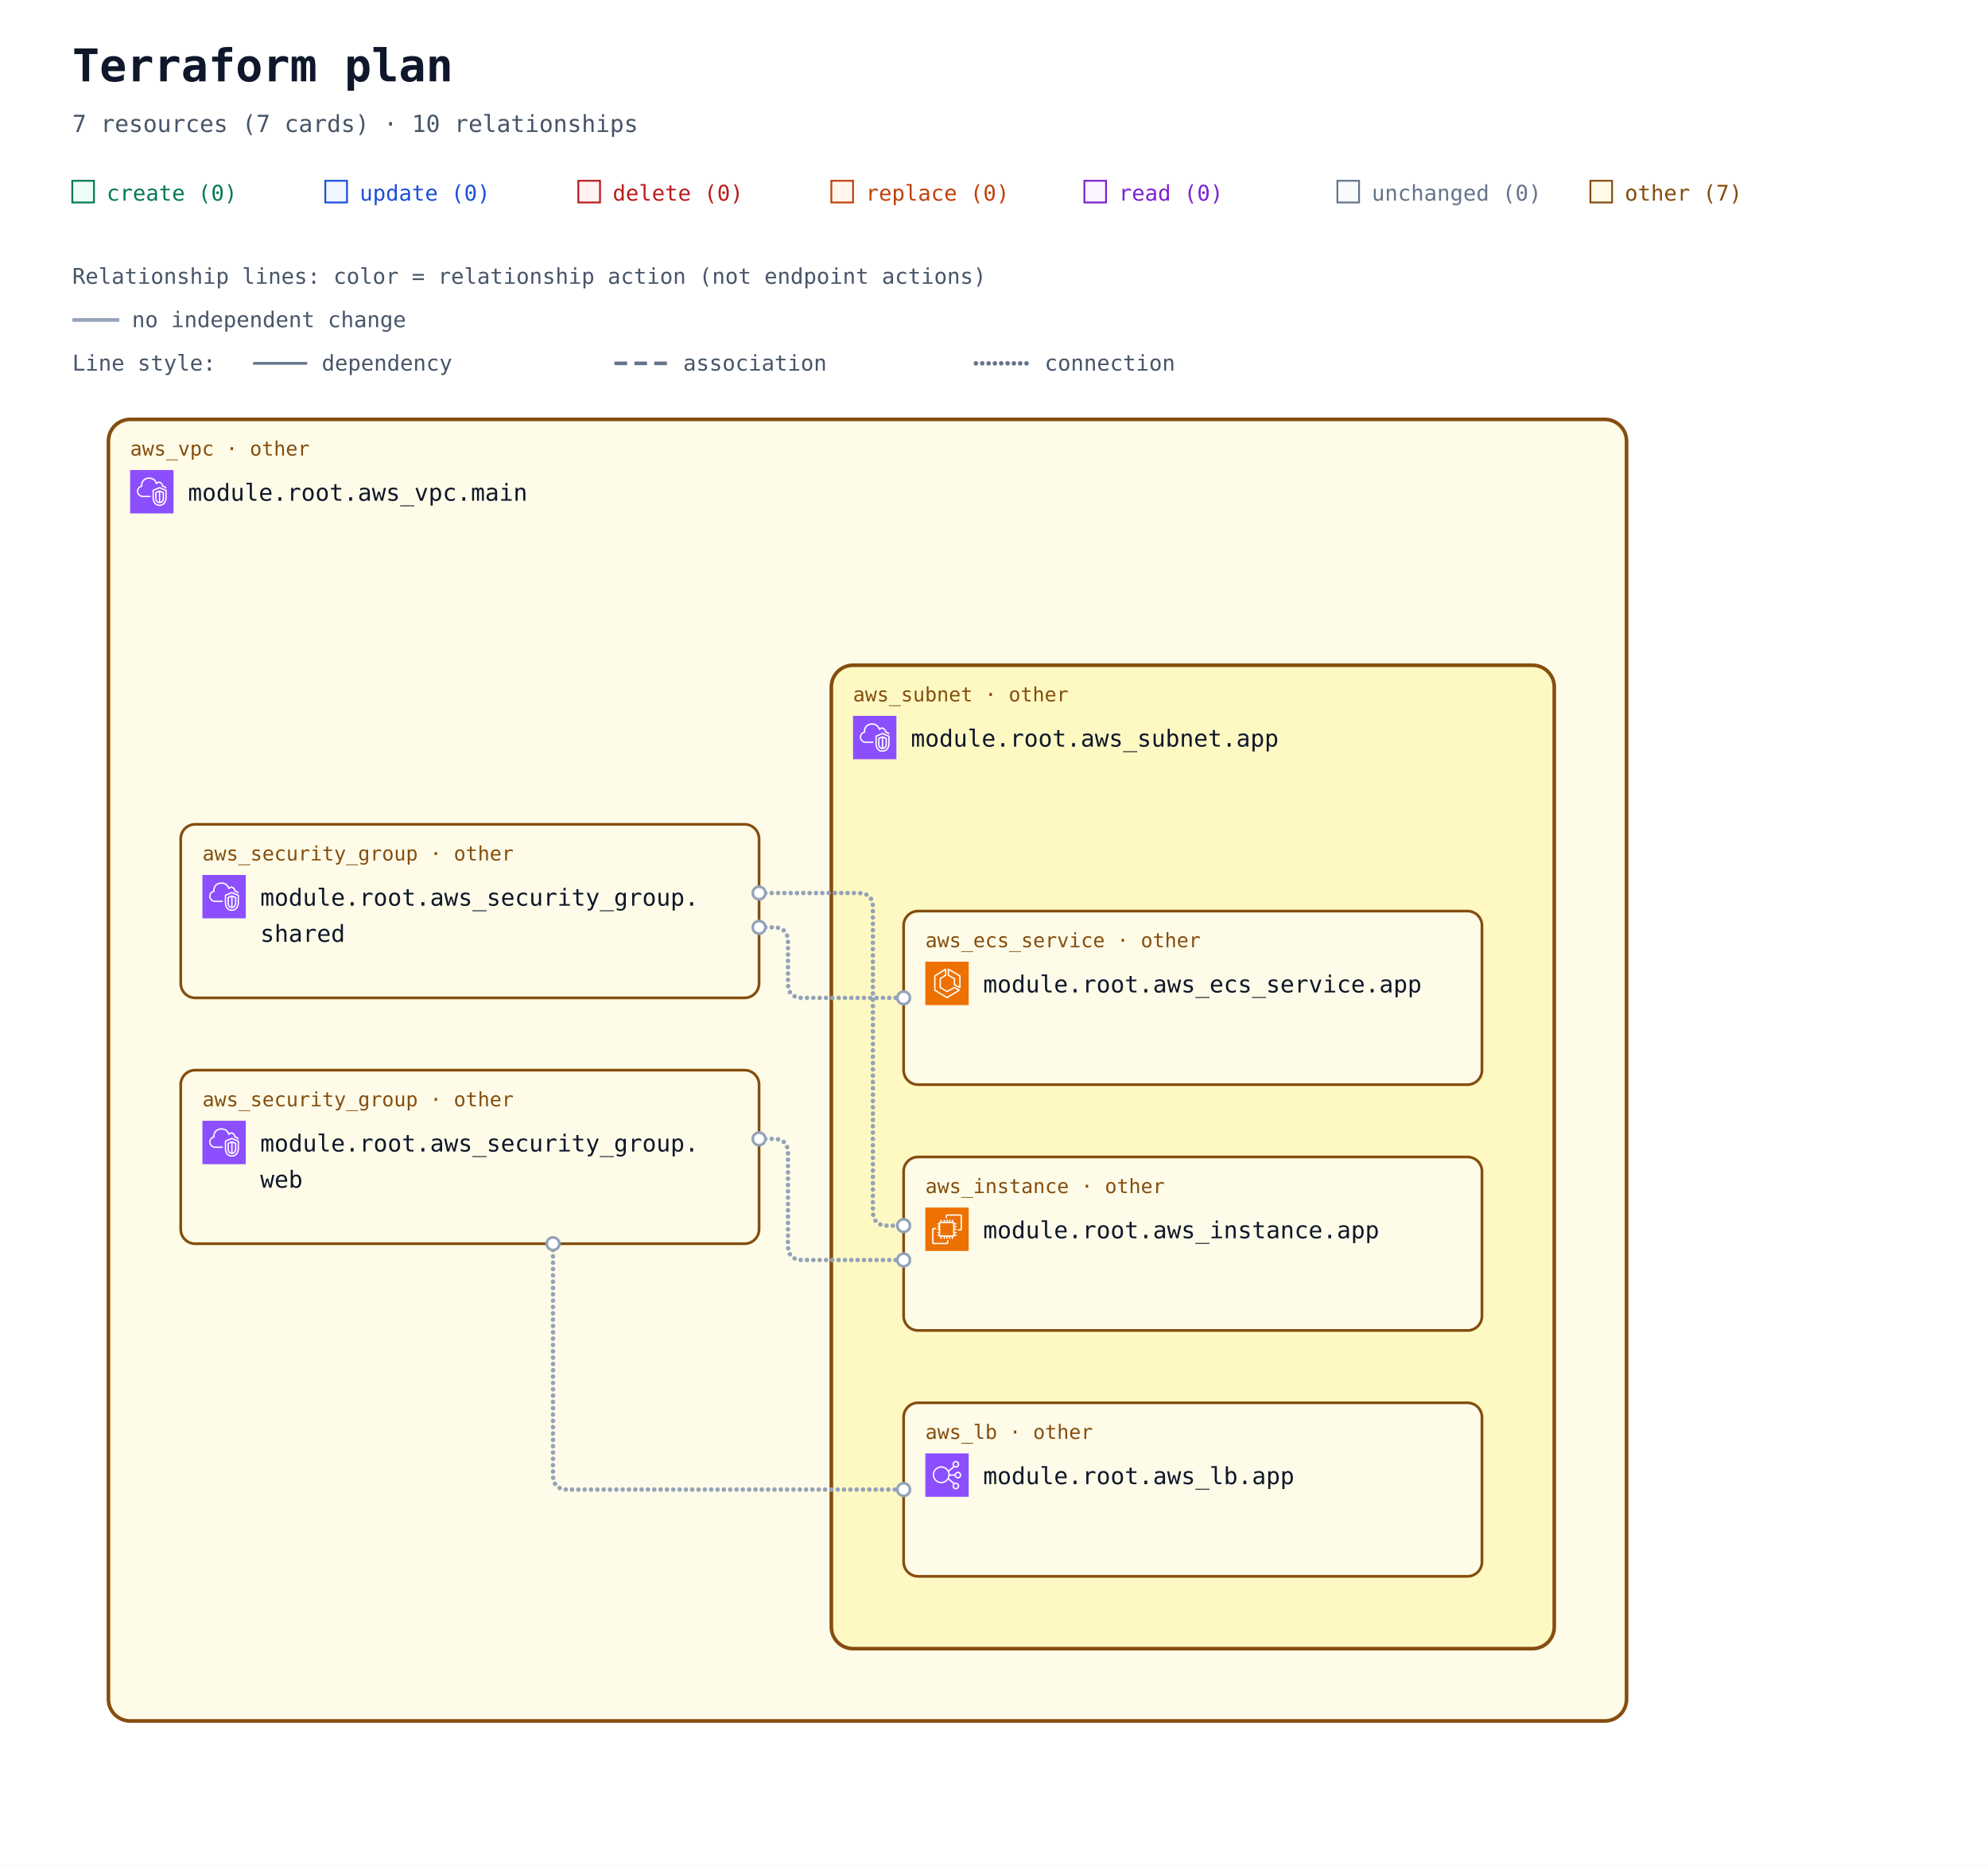
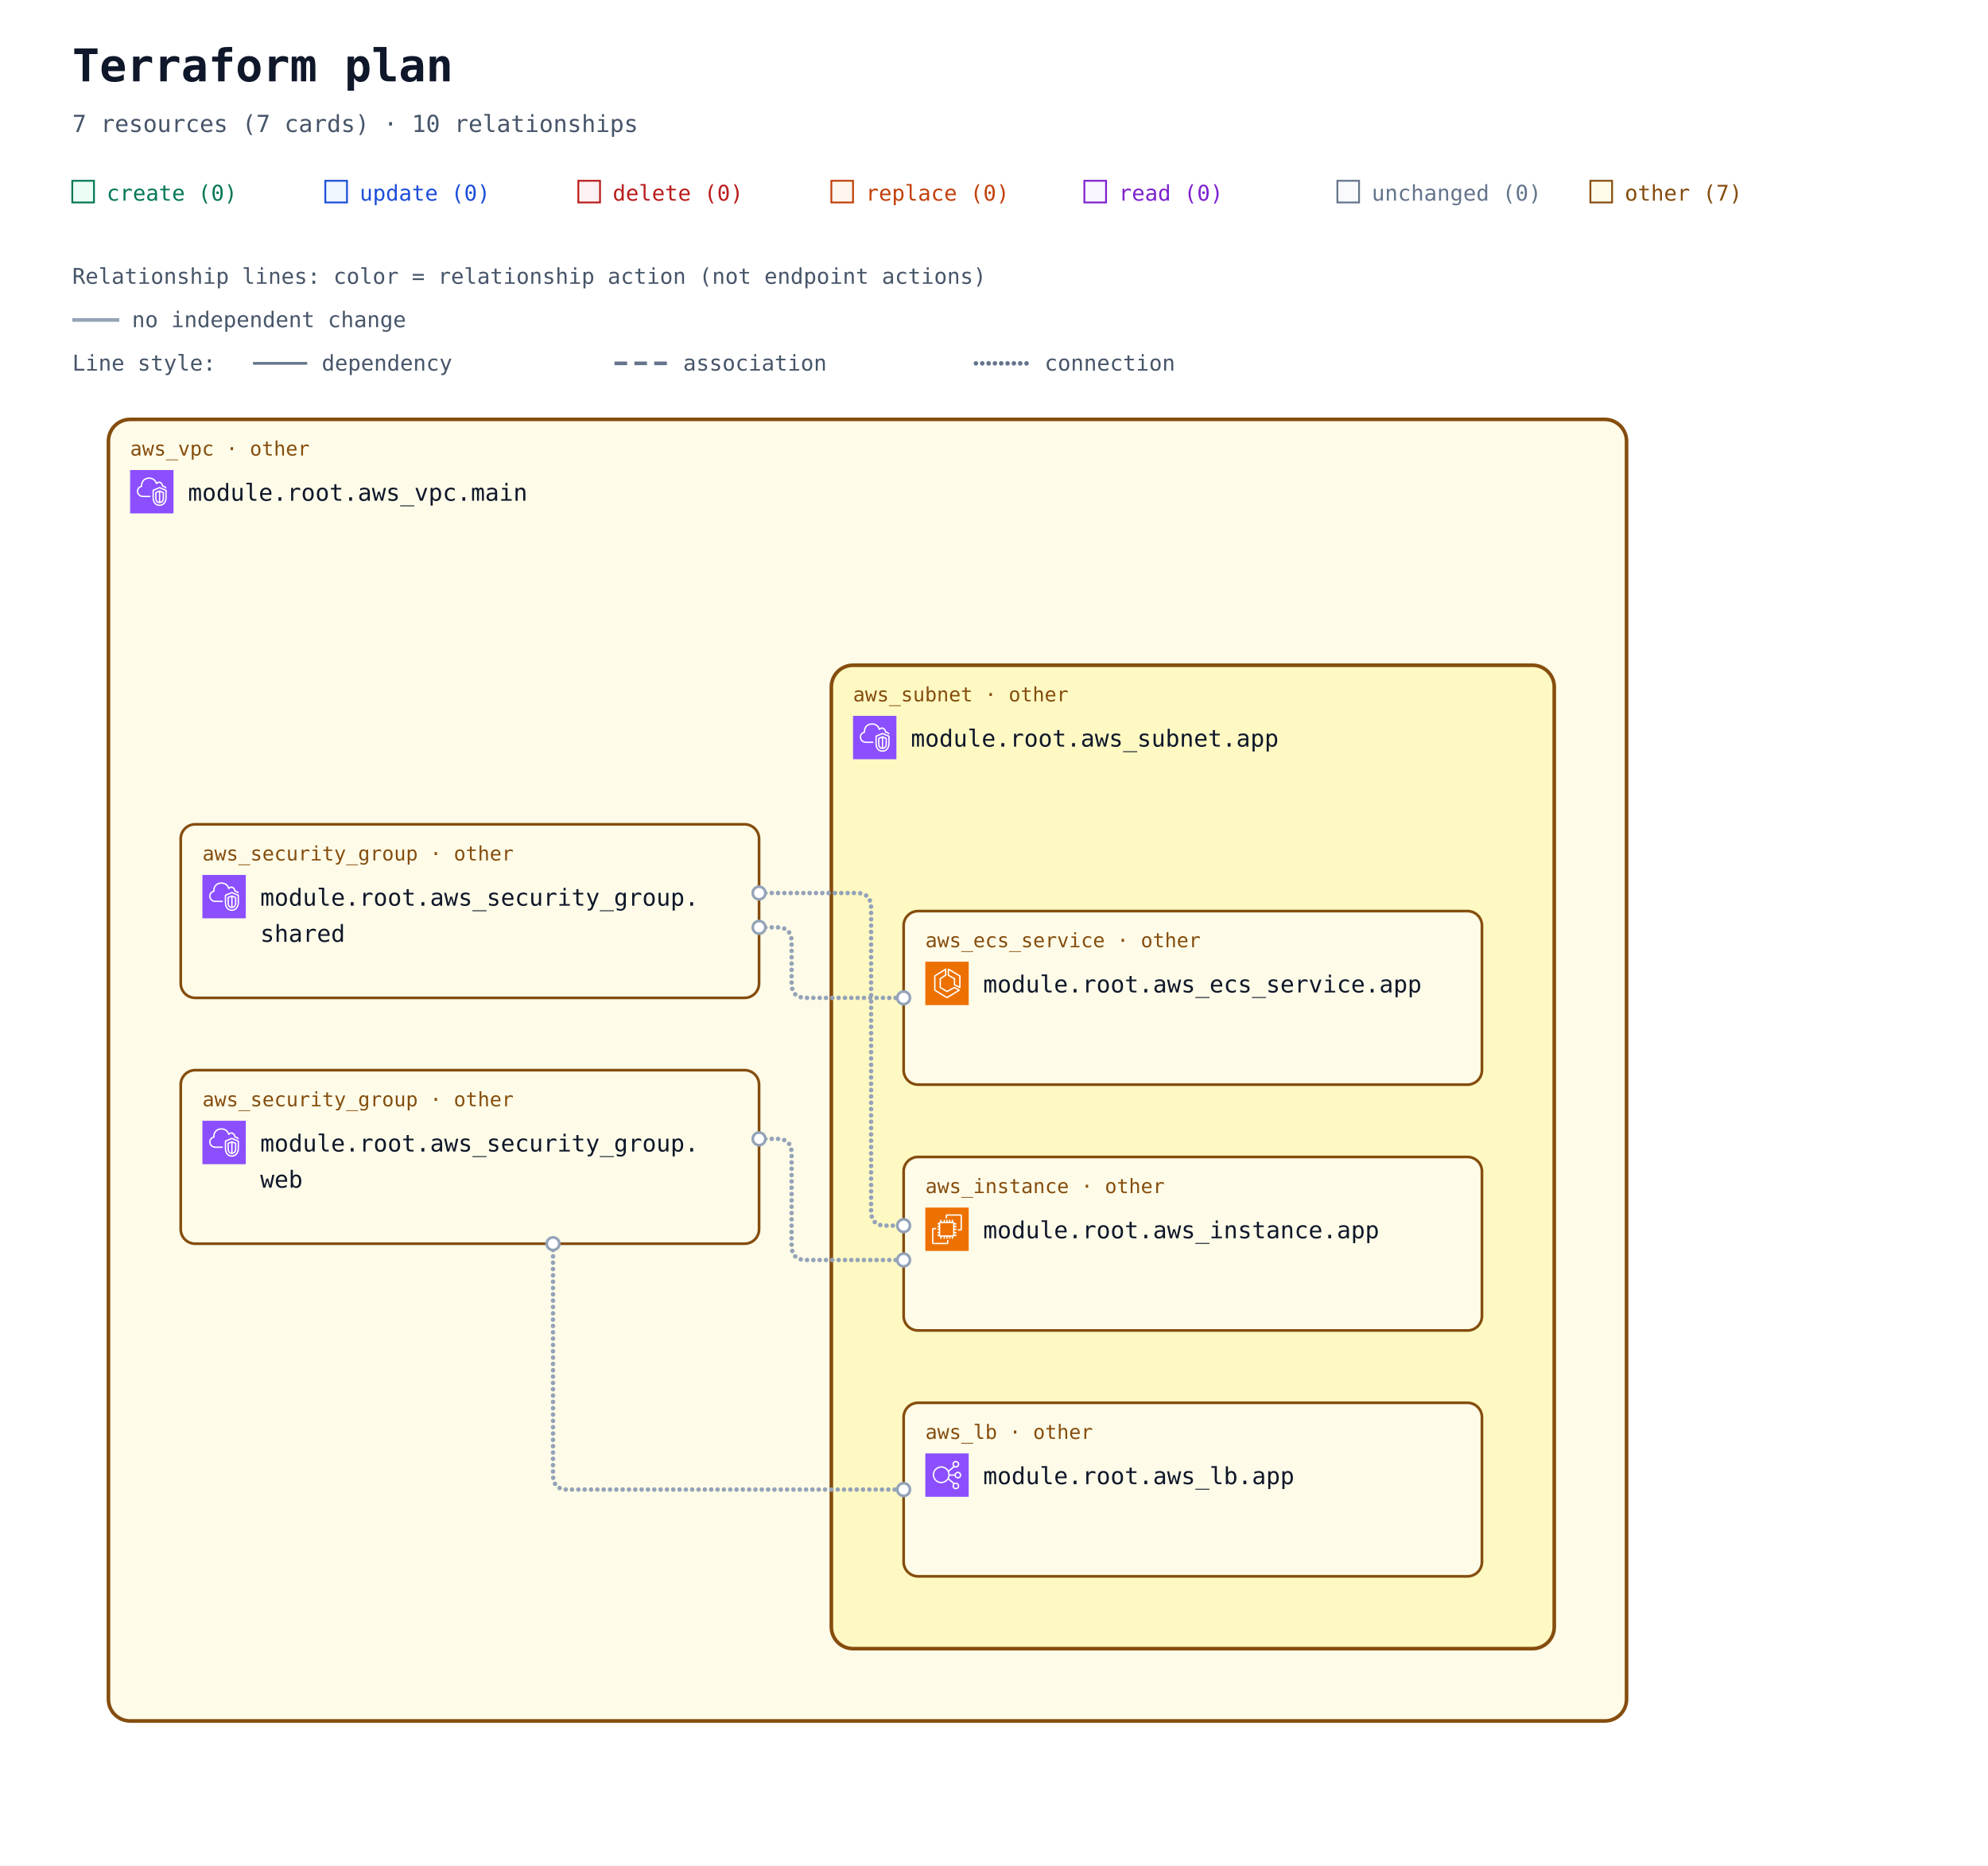
<svg xmlns="http://www.w3.org/2000/svg" width="1100" height="1032" viewBox="0 0 1100 1032" role="img" aria-labelledby="title description">
  <defs>
    <marker id="arrow" viewBox="0 0 10 10" refX="9" refY="5" markerWidth="7" markerHeight="7" markerUnits="userSpaceOnUse" orient="auto-start-reverse">
      <path d="M 0 0 L 10 5 L 0 10 z" fill="#94a3b8" />
    </marker>
    <symbol id="planorama-icon-aws-ec2" viewBox="0 0 64 64">
      <g>
        <g id="planorama-icon-aws-ec2-local-49636f6e2d4172636869746563747572652f34382f417263685f416d617a6f6e2d4543325f3438" stroke="none" stroke-width="1" fill="none" fill-rule="evenodd">
          <g id="planorama-icon-aws-ec2-local-49636f6e2d4172636869746563747572652d42472f34382f436f6d70757465" fill="#ED7100">
            <rect id="planorama-icon-aws-ec2-local-52656374616e676c65" x="0" y="0" width="64" height="64" />
          </g>
          <path d="M22,41 L41,41 L41,23 L22,23 L22,41 Z M43,23 L46,23 L46,25 L43,25 L43,27 L46,27 L46,29 L43,29 L43,31 L46,31 L46,33 L43,33 L43,36 L46,36 L46,38 L43,38 L43,40 L46,40 L46,42 L42.863,42 C42.608,42.587 42.023,43 41.344,43 L41,43 L41,46 L39,46 L39,43 L37,43 L37,46 L35,46 L35,43 L33,43 L33,46 L31,46 L31,43 L29,43 L29,46 L27,46 L27,43 L24,43 L24,46 L22,46 L22,43 L21.656,43 C20.977,43 20.392,42.587 20.137,42 L18,42 L18,40 L20,40 L20,38 L18,38 L18,36 L20,36 L20,33 L18,33 L18,31 L20,31 L20,29 L18,29 L18,27 L20,27 L20,25 L18,25 L18,23 L20,23 L20,22.656 C20,21.743 20.743,21 21.656,21 L22,21 L22,18 L24,18 L24,21 L27,21 L27,18 L29,18 L29,21 L31,21 L31,18 L33,18 L33,21 L35,21 L35,18 L37,18 L37,21 L39,21 L39,18 L41,18 L41,21 L41.344,21 C42.257,21 43,21.743 43,22.656 L43,23 Z M32,52 L12,52 L12,32 L16,32 L16,30 L11.843,30 C10.826,30 10,30.827 10,31.843 L10,52.157 C10,53.173 10.826,54 11.843,54 L32.157,54 C33.174,54 34,53.173 34,52.157 L34,48 L32,48 L32,52 Z M54,11.843 L54,32.157 C54,33.173 53.174,34 52.157,34 L48,34 L48,32 L52,32 L52,12 L32,12 L32,16 L30,16 L30,11.843 C30,10.827 30.826,10 31.843,10 L52.157,10 C53.174,10 54,10.827 54,11.843 L54,11.843 Z" id="planorama-icon-aws-ec2-local-416d617a6f6e2d4543325f49636f6e5f34385f5371756964" fill="#FFFFFF" />
        </g>
      </g>
    </symbol>
    <symbol id="planorama-icon-aws-ecs" viewBox="0 0 64 64">
      <g>
        <g id="planorama-icon-aws-ecs-local-49636f6e2d4172636869746563747572652f34382f417263685f416d617a6f6e2d456c61737469632d436f6e7461696e65722d536572766963655f3438" stroke="none" stroke-width="1" fill="none" fill-rule="evenodd">
          <g id="planorama-icon-aws-ecs-local-49636f6e2d4172636869746563747572652d42472f34382f436f6d70757465" fill="#ED7100">
            <rect id="planorama-icon-aws-ecs-local-52656374616e676c65" x="0" y="0" width="64" height="64" />
          </g>
          <path d="M50,36.382 L44,33.382 L44,25 C44,24.637 43.803,24.302 43.485,24.126 L35,19.412 L35,12.75 L50,21.572 L50,36.382 Z M51.507,20.138 L34.507,10.139 C34.199,9.958 33.815,9.955 33.504,10.133 C33.192,10.311 33,10.642 33,11.001 L33,20 C33,20.363 33.197,20.698 33.515,20.874 L42,25.588 L42,34 C42,34.379 42.214,34.725 42.553,34.895 L50.553,38.895 C50.694,38.965 50.847,39 51,39 C51.183,39 51.365,38.95 51.525,38.851 C51.82,38.668 52,38.347 52,38 L52,21 C52,20.646 51.812,20.318 51.507,20.138 L51.507,20.138 Z M32,51.828 L15,41.439 L15,21.554 L29,12.805 L29,19.446 L21.47,24.152 C21.178,24.335 21,24.655 21,25 L21,38 C21,38.351 21.185,38.677 21.485,38.857 L31.485,44.857 C31.789,45.04 32.167,45.048 32.479,44.878 L42.988,39.146 L48.035,42.029 L32,51.828 Z M50.496,41.132 L43.496,37.132 C43.194,36.959 42.825,36.956 42.521,37.122 L32.023,42.848 L23,37.434 L23,25.554 L30.53,20.848 C30.822,20.665 31,20.345 31,20 L31,11.001 C31,10.637 30.803,10.303 30.484,10.126 C30.168,9.949 29.778,9.96 29.47,10.153 L13.47,20.152 C13.178,20.335 13,20.655 13,21 L13,42 C13,42.348 13.182,42.671 13.479,42.854 L31.479,53.854 C31.639,53.951 31.819,54 32,54 C32.181,54 32.361,53.951 32.521,53.854 L50.521,42.854 C50.823,42.669 51.005,42.339 51,41.985 C50.995,41.632 50.803,41.307 50.496,41.132 L50.496,41.132 Z" id="planorama-icon-aws-ecs-local-416d617a6f6e2d456c61737469632d436f6e7461696e65722d536572766963655f49636f6e5f34385f5371756964" fill="#FFFFFF" />
        </g>
      </g>
    </symbol>
    <symbol id="planorama-icon-aws-elb" viewBox="0 0 64 64">
      <g>
        <g id="planorama-icon-aws-elb-local-49636f6e2d4172636869746563747572652f34382f417263685f456c61737469632d4c6f61642d42616c616e63696e675f3438" stroke="none" stroke-width="1" fill="none" fill-rule="evenodd">
          <g id="planorama-icon-aws-elb-local-49636f6e2d4172636869746563747572652d42472f34382f4e6574776f726b696e672d436f6e74656e742d44656c6976657279" fill="#8C4FFF">
            <rect id="planorama-icon-aws-elb-local-52656374616e676c65" x="0" y="0" width="64" height="64" />
          </g>
          <path d="M23.5,42 C17.71,42 13,37.29 13,31.5 C13,25.71 17.71,21 23.5,21 C29.29,21 34,25.71 34,31.5 C34,37.29 29.29,42 23.5,42 M48,48 C48,49.654 46.654,51 45,51 C43.346,51 42,49.654 42,48 C42,46.346 43.346,45 45,45 C46.654,45 48,46.346 48,48 M45,13 C46.654,13 48,14.346 48,16 C48,17.654 46.654,19 45,19 C43.346,19 42,17.654 42,16 C42,14.346 43.346,13 45,13 M48,29 C49.654,29 51,30.346 51,32 C51,33.654 49.654,35 48,35 C46.346,35 45,33.654 45,32 C45,30.346 46.346,29 48,29 M35.901,33 L43.102,33 C43.565,35.279 45.586,37 48,37 C50.757,37 53,34.757 53,32 C53,29.243 50.757,27 48,27 C45.586,27 43.565,28.721 43.102,31 L35.975,31 C35.916,29.541 35.614,28.146 35.096,26.856 L42.799,20.467 C43.466,20.797 44.206,21 45,21 C47.757,21 50,18.757 50,16 C50,13.243 47.757,11 45,11 C42.243,11 40,13.243 40,16 C40,17.224 40.459,18.331 41.191,19.201 L34.172,25.024 C31.977,21.42 28.021,19 23.5,19 C16.607,19 11,24.607 11,31.5 C11,38.393 16.607,44 23.5,44 C27.743,44 31.493,41.871 33.754,38.629 L41.191,44.799 C40.459,45.669 40,46.776 40,48 C40,50.757 42.243,53 45,53 C47.757,53 50,50.757 50,48 C50,45.243 47.757,43 45,43 C44.206,43 43.466,43.203 42.799,43.533 L34.77,36.873 C35.344,35.673 35.736,34.373 35.901,33" id="planorama-icon-aws-elb-local-456c61737469632d4c6f61642d42616c616e63696e675f49636f6e5f34385f5371756964" fill="#FFFFFF" />
        </g>
      </g>
    </symbol>
    <symbol id="planorama-icon-aws-vpc" viewBox="0 0 64 64">
      <g>
        <g id="planorama-icon-aws-vpc-local-49636f6e2d4172636869746563747572652f34382f417263685f416d617a6f6e2d5669727475616c2d507269766174652d436c6f75645f3438" stroke="none" stroke-width="1" fill="none" fill-rule="evenodd">
          <g id="planorama-icon-aws-vpc-local-49636f6e2d4172636869746563747572652d42472f34382f4e6574776f726b696e672d436f6e74656e742d44656c6976657279" fill="#8C4FFF">
            <rect id="planorama-icon-aws-vpc-local-52656374616e676c65" x="0" y="0" width="64" height="64" />
          </g>
          <path d="M48,33.977 L44.499,32.508 L44.499,46.878 C47.906,46.147 47.998,42.181 48,41.995 L48,33.977 Z M42.499,46.923 L42.499,32.508 L39,33.977 L39,42.004 C39.008,42.466 39.183,46.339 42.499,46.923 L42.499,46.923 Z M43.112,30.082 C43.358,29.977 43.638,29.978 43.886,30.081 L49.387,32.39 C49.759,32.546 50,32.909 50,33.312 L50,42.004 C49.978,44.431 48.562,49.004 43.37,49.004 C38.393,49.004 37.026,44.432 37,42.015 L37,33.312 C37,32.909 37.241,32.546 37.613,32.39 L43.112,30.082 Z M52,30.792 L43.492,27.092 L35,30.668 L35,41.025 C34.999,41.09 34.963,46.009 37.807,48.894 C39.187,50.294 41.059,51.004 43.37,51.004 C51.808,51.004 51.996,41.425 52,41.018 L52,30.792 Z M54,30.136 L54,41.025 C53.973,45.173 51.716,53.004 43.37,53.004 C40.498,53.004 38.145,52.09 36.373,50.288 C32.941,46.797 32.996,41.243 33,41.008 L33,30.004 C33,29.602 33.241,29.238 33.612,29.082 L43.111,25.082 C43.363,24.976 43.647,24.978 43.897,25.087 L53.398,29.219 C53.764,29.378 54,29.738 54,30.136 L54,30.136 Z M19,38.004 L30,38.004 L30,40.004 L19,40.004 C14.216,40.004 10.271,36.483 10.02,31.988 C10.002,31.813 10,31.599 10,31.385 C10,26.086 13.654,24.038 15.919,23.278 C15.902,23.063 15.891,22.843 15.891,22.626 C15.891,18.039 18.658,13.701 22.621,12.079 C27.58,10.049 33.235,10.937 36.695,14.285 C37.718,15.282 38.604,16.596 39.343,18.206 C40.299,17.422 41.392,17.004 42.523,17.004 C45.234,17.004 48.281,19.296 48.9,23.062 C51.069,23.344 52.936,24.639 53.896,26.582 L52.104,27.469 C51.34,25.925 49.806,25.004 48,25.004 C47.471,25.004 47.033,24.591 47.002,24.063 C46.807,20.762 44.275,19.004 42.523,19.004 C41.55,19.004 40.582,19.574 39.797,20.608 C39.575,20.899 39.215,21.048 38.852,20.993 C38.49,20.938 38.187,20.691 38.062,20.348 C37.327,18.346 36.398,16.789 35.302,15.72 C32.406,12.917 27.615,12.196 23.379,13.93 C19.775,15.405 17.891,19.421 17.891,22.626 C17.891,23.026 17.947,23.503 17.993,23.886 C18.053,24.386 17.73,24.853 17.24,24.975 C15.283,25.459 12,26.937 12,31.385 C12,31.535 11.998,31.685 12.013,31.836 C12.209,35.312 15.276,38.004 19,38.004 L19,38.004 Z" id="planorama-icon-aws-vpc-local-416d617a6f6e2d5669727475616c2d507269766174652d436c6f75645f49636f6e5f34385f5371756964" fill="#FFFFFF" />
        </g>
      </g>
    </symbol>
  </defs>
  <rect width="100%" height="100%" fill="#ffffff" />
  <g font-family="ui-monospace, SFMono-Regular, Consolas, monospace">
    <text x="40" y="45" font-size="25" font-weight="700" fill="#0f172a">Terraform plan</text>
    <text x="40" y="73" font-size="13" fill="#475569">7 resources (7 cards) · 10 relationships</text>
    <rect x="40" y="100" width="12" height="12" fill="#ecfdf5" stroke="#047857" />
    <text x="59" y="111" font-size="12" fill="#047857">create (0)</text>
    <rect x="180" y="100" width="12" height="12" fill="#eff6ff" stroke="#1d4ed8" />
    <text x="199" y="111" font-size="12" fill="#1d4ed8">update (0)</text>
    <rect x="320" y="100" width="12" height="12" fill="#fef2f2" stroke="#b91c1c" />
    <text x="339" y="111" font-size="12" fill="#b91c1c">delete (0)</text>
    <rect x="460" y="100" width="12" height="12" fill="#fff7ed" stroke="#c2410c" />
    <text x="479" y="111" font-size="12" fill="#c2410c">replace (0)</text>
    <rect x="600" y="100" width="12" height="12" fill="#faf5ff" stroke="#7e22ce" />
    <text x="619" y="111" font-size="12" fill="#7e22ce">read (0)</text>
    <rect x="740" y="100" width="12" height="12" fill="#f8fafc" stroke="#64748b" />
    <text x="759" y="111" font-size="12" fill="#64748b">unchanged (0)</text>
    <rect x="880" y="100" width="12" height="12" fill="#fefce8" stroke="#854d0e" />
    <text x="899" y="111" font-size="12" fill="#854d0e">other (7)</text>
    <g id="relationship-legend" font-size="12" fill="#475569">
      <text x="40" y="157">Relationship lines: color = relationship action (not endpoint actions)</text>
      <path d="M 40 177 H 66" stroke="#94a3b8" stroke-width="2" />
      <text x="73" y="181">no independent change</text>
      <text x="40" y="205">Line style:</text>
      <path d="M 140 201 H 170" stroke="#64748b" stroke-width="1.5" />
      <text x="178" y="205">dependency</text>
      <path d="M 340 201 H 370" stroke="#64748b" stroke-width="2" stroke-dasharray="7 4" />
      <text x="378" y="205">association</text>
      <path d="M 540 201 H 570" stroke="#64748b" stroke-width="2.5" stroke-dasharray="0 3.5" stroke-linecap="round" />
      <text x="578" y="205">connection</text>
    </g>
    <g transform="translate(0 72)">
      <g data-architecture="true" transform="translate(0 0)">
        <g data-container="resource-6177735f7670632e6d61696e-current">
          <rect x="60" y="160" width="840" height="720" rx="12" fill="#fefce8" stroke="#854d0e" stroke-width="2" data-mode="managed" />
        </g>
        <g data-container="resource-6177735f7375626e65742e617070-current">
          <rect x="460" y="296" width="400" height="544" rx="12" fill="#fef9c3" stroke="#854d0e" stroke-width="2" data-mode="managed" />
        </g>
-         <path d="M 420 441 L 428 441 Q 436 441 436 449 L 436 472 Q 436 480 444 480 L 500 480 " data-edge-kind="connection" data-directionality="undirected" data-source="resource-6177735f73656375726974795f67726f75702e736861726564-current" data-target="resource-6177735f6563735f736572766963652e617070-current" fill="none" stroke="#94a3b8" stroke-width="2.5" stroke-dasharray="0 3.5" stroke-linecap="round" stroke-linejoin="round" />
-         <path d="M 420 422 L 475 422 Q 483 422 483 430 L 483 598 Q 483 606 491 606 L 500 606 " data-edge-kind="connection" data-directionality="undirected" data-source="resource-6177735f73656375726974795f67726f75702e736861726564-current" data-target="resource-6177735f696e7374616e63652e617070-current" fill="none" stroke="#94a3b8" stroke-width="2.5" stroke-dasharray="0 3.5" stroke-linecap="round" stroke-linejoin="round" />
-         <path d="M 420 558 L 428 558 Q 436 558 436 566 L 436 617 Q 436 625 444 625 L 500 625 " data-edge-kind="connection" data-directionality="undirected" data-source="resource-6177735f73656375726974795f67726f75702e776562-current" data-target="resource-6177735f696e7374616e63652e617070-current" fill="none" stroke="#94a3b8" stroke-width="2.5" stroke-dasharray="0 3.5" stroke-linecap="round" stroke-linejoin="round" />
+         <path d="M 420 441 L 430 441 Q 438 441 438 449 L 438 472 Q 438 480 446 480 L 500 480 " data-edge-kind="connection" data-directionality="undirected" data-source="resource-6177735f73656375726974795f67726f75702e736861726564-current" data-target="resource-6177735f6563735f736572766963652e617070-current" fill="none" stroke="#94a3b8" stroke-width="2.5" stroke-dasharray="0 3.5" stroke-linecap="round" stroke-linejoin="round" />
+         <path d="M 420 422 L 474 422 Q 482 422 482 430 L 482 598 Q 482 606 490 606 L 500 606 " data-edge-kind="connection" data-directionality="undirected" data-source="resource-6177735f73656375726974795f67726f75702e736861726564-current" data-target="resource-6177735f696e7374616e63652e617070-current" fill="none" stroke="#94a3b8" stroke-width="2.5" stroke-dasharray="0 3.5" stroke-linecap="round" stroke-linejoin="round" />
+         <path d="M 420 558 L 430 558 Q 438 558 438 566 L 438 617 Q 438 625 446 625 L 500 625 " data-edge-kind="connection" data-directionality="undirected" data-source="resource-6177735f73656375726974795f67726f75702e776562-current" data-target="resource-6177735f696e7374616e63652e617070-current" fill="none" stroke="#94a3b8" stroke-width="2.5" stroke-dasharray="0 3.5" stroke-linecap="round" stroke-linejoin="round" />
        <path d="M 306 616 L 306 744 Q 306 752 314 752 L 500 752 " data-edge-kind="connection" data-directionality="undirected" data-source="resource-6177735f73656375726974795f67726f75702e776562-current" data-target="resource-6177735f6c622e617070-current" fill="none" stroke="#94a3b8" stroke-width="2.5" stroke-dasharray="0 3.5" stroke-linecap="round" stroke-linejoin="round" />
        <g data-edge-kind="containment" data-source="resource-6177735f7375626e65742e617070-current" data-target="resource-6177735f6563735f736572766963652e617070-current" />
        <g data-edge-kind="containment" data-source="resource-6177735f7375626e65742e617070-current" data-target="resource-6177735f696e7374616e63652e617070-current" />
        <g data-edge-kind="containment" data-source="resource-6177735f7375626e65742e617070-current" data-target="resource-6177735f6c622e617070-current" />
        <g data-edge-kind="containment" data-source="resource-6177735f7670632e6d61696e-current" data-target="resource-6177735f73656375726974795f67726f75702e736861726564-current" />
        <g data-edge-kind="containment" data-source="resource-6177735f7670632e6d61696e-current" data-target="resource-6177735f73656375726974795f67726f75702e776562-current" />
        <g data-edge-kind="containment" data-source="resource-6177735f7670632e6d61696e-current" data-target="resource-6177735f7375626e65742e617070-current" />
        <g id="resource-6177735f6563735f736572766963652e617070-current" data-architecture-id="terraform:6177735f6563735f736572766963652e617070-current" data-qualified-address="module.root.aws_ecs_service.app" data-terraform-address="aws_ecs_service.app">
          <rect x="500" y="432" width="320" height="96" rx="8" fill="#fefce8" stroke="#854d0e" stroke-width="1.5" data-mode="managed" />
          <text x="512" y="452" font-size="11" fill="#854d0e">aws_ecs_service · other</text>
          <use href="#planorama-icon-aws-ecs" x="512" y="460" width="24" height="24" aria-hidden="true" />
          <text x="544" y="477" font-size="13" fill="#0f172a" xml:space="preserve">module.root.aws_ecs_service.app</text>
          <text x="512" y="516" font-size="10" fill="#64748b" data-role="controller" />
        </g>
        <g id="resource-6177735f696e7374616e63652e617070-current" data-architecture-id="terraform:6177735f696e7374616e63652e617070-current" data-qualified-address="module.root.aws_instance.app" data-terraform-address="aws_instance.app">
          <rect x="500" y="568" width="320" height="96" rx="8" fill="#fefce8" stroke="#854d0e" stroke-width="1.5" data-mode="managed" />
          <text x="512" y="588" font-size="11" fill="#854d0e">aws_instance · other</text>
          <use href="#planorama-icon-aws-ec2" x="512" y="596" width="24" height="24" aria-hidden="true" />
          <text x="544" y="613" font-size="13" fill="#0f172a" xml:space="preserve">module.root.aws_instance.app</text>
          <text x="512" y="652" font-size="10" fill="#64748b" />
        </g>
        <g id="resource-6177735f6c622e617070-current" data-architecture-id="terraform:6177735f6c622e617070-current" data-qualified-address="module.root.aws_lb.app" data-terraform-address="aws_lb.app">
          <rect x="500" y="704" width="320" height="96" rx="8" fill="#fefce8" stroke="#854d0e" stroke-width="1.5" data-mode="managed" />
          <text x="512" y="724" font-size="11" fill="#854d0e">aws_lb · other</text>
          <use href="#planorama-icon-aws-elb" x="512" y="732" width="24" height="24" aria-hidden="true" />
          <text x="544" y="749" font-size="13" fill="#0f172a" xml:space="preserve">module.root.aws_lb.app</text>
          <text x="512" y="788" font-size="10" fill="#64748b" />
        </g>
        <g id="resource-6177735f73656375726974795f67726f75702e736861726564-current" data-architecture-id="terraform:6177735f73656375726974795f67726f75702e736861726564-current" data-qualified-address="module.root.aws_security_group.shared" data-terraform-address="aws_security_group.shared">
          <rect x="100" y="384" width="320" height="96" rx="8" fill="#fefce8" stroke="#854d0e" stroke-width="1.5" data-mode="managed" />
          <text x="112" y="404" font-size="11" fill="#854d0e">aws_security_group · other</text>
          <use href="#planorama-icon-aws-vpc" x="112" y="412" width="24" height="24" aria-hidden="true" />
          <text x="144" y="429" font-size="13" fill="#0f172a" xml:space="preserve">module.root.aws_security_group.</text>
          <text x="144" y="449" font-size="13" fill="#0f172a" xml:space="preserve">shared</text>
          <text x="112" y="468" font-size="10" fill="#64748b" data-role="policy" />
        </g>
        <g id="resource-6177735f73656375726974795f67726f75702e776562-current" data-architecture-id="terraform:6177735f73656375726974795f67726f75702e776562-current" data-qualified-address="module.root.aws_security_group.web" data-terraform-address="aws_security_group.web">
          <rect x="100" y="520" width="320" height="96" rx="8" fill="#fefce8" stroke="#854d0e" stroke-width="1.5" data-mode="managed" />
          <text x="112" y="540" font-size="11" fill="#854d0e">aws_security_group · other</text>
          <use href="#planorama-icon-aws-vpc" x="112" y="548" width="24" height="24" aria-hidden="true" />
          <text x="144" y="565" font-size="13" fill="#0f172a" xml:space="preserve">module.root.aws_security_group.</text>
          <text x="144" y="585" font-size="13" fill="#0f172a" xml:space="preserve">web</text>
          <text x="112" y="604" font-size="10" fill="#64748b" data-role="policy" />
        </g>
        <g id="resource-6177735f7375626e65742e617070-current" data-architecture-id="terraform:6177735f7375626e65742e617070-current" data-qualified-address="module.root.aws_subnet.app" data-terraform-address="aws_subnet.app">
          <text x="472" y="316" font-size="11" fill="#854d0e">aws_subnet · other</text>
          <use href="#planorama-icon-aws-vpc" x="472" y="324" width="24" height="24" aria-hidden="true" />
          <text x="504" y="341" font-size="13" fill="#0f172a" xml:space="preserve">module.root.aws_subnet.app</text>
          <text x="472" y="380" font-size="10" fill="#64748b" />
        </g>
        <g id="resource-6177735f7670632e6d61696e-current" data-architecture-id="terraform:6177735f7670632e6d61696e-current" data-qualified-address="module.root.aws_vpc.main" data-terraform-address="aws_vpc.main">
          <text x="72" y="180" font-size="11" fill="#854d0e">aws_vpc · other</text>
          <use href="#planorama-icon-aws-vpc" x="72" y="188" width="24" height="24" aria-hidden="true" />
          <text x="104" y="205" font-size="13" fill="#0f172a" xml:space="preserve">module.root.aws_vpc.main</text>
          <text x="72" y="244" font-size="10" fill="#64748b" />
        </g>
        <g data-endpoints="true" data-source="resource-6177735f73656375726974795f67726f75702e736861726564-current" data-target="resource-6177735f6563735f736572766963652e617070-current" aria-hidden="true">
          <circle data-endpoint="source" cx="420" cy="441" r="3.5" fill="#ffffff" stroke="#94a3b8" stroke-width="1.5" />
          <circle data-endpoint="target" cx="500" cy="480" r="3.5" fill="#ffffff" stroke="#94a3b8" stroke-width="1.5" />
        </g>
        <g data-endpoints="true" data-source="resource-6177735f73656375726974795f67726f75702e736861726564-current" data-target="resource-6177735f696e7374616e63652e617070-current" aria-hidden="true">
          <circle data-endpoint="source" cx="420" cy="422" r="3.5" fill="#ffffff" stroke="#94a3b8" stroke-width="1.5" />
          <circle data-endpoint="target" cx="500" cy="606" r="3.5" fill="#ffffff" stroke="#94a3b8" stroke-width="1.5" />
        </g>
        <g data-endpoints="true" data-source="resource-6177735f73656375726974795f67726f75702e776562-current" data-target="resource-6177735f696e7374616e63652e617070-current" aria-hidden="true">
          <circle data-endpoint="source" cx="420" cy="558" r="3.5" fill="#ffffff" stroke="#94a3b8" stroke-width="1.5" />
          <circle data-endpoint="target" cx="500" cy="625" r="3.5" fill="#ffffff" stroke="#94a3b8" stroke-width="1.5" />
        </g>
        <g data-endpoints="true" data-source="resource-6177735f73656375726974795f67726f75702e776562-current" data-target="resource-6177735f6c622e617070-current" aria-hidden="true">
          <circle data-endpoint="source" cx="306" cy="616" r="3.5" fill="#ffffff" stroke="#94a3b8" stroke-width="1.5" />
          <circle data-endpoint="target" cx="500" cy="752" r="3.5" fill="#ffffff" stroke="#94a3b8" stroke-width="1.5" />
        </g>
      </g>
    </g>
  </g>
</svg>
